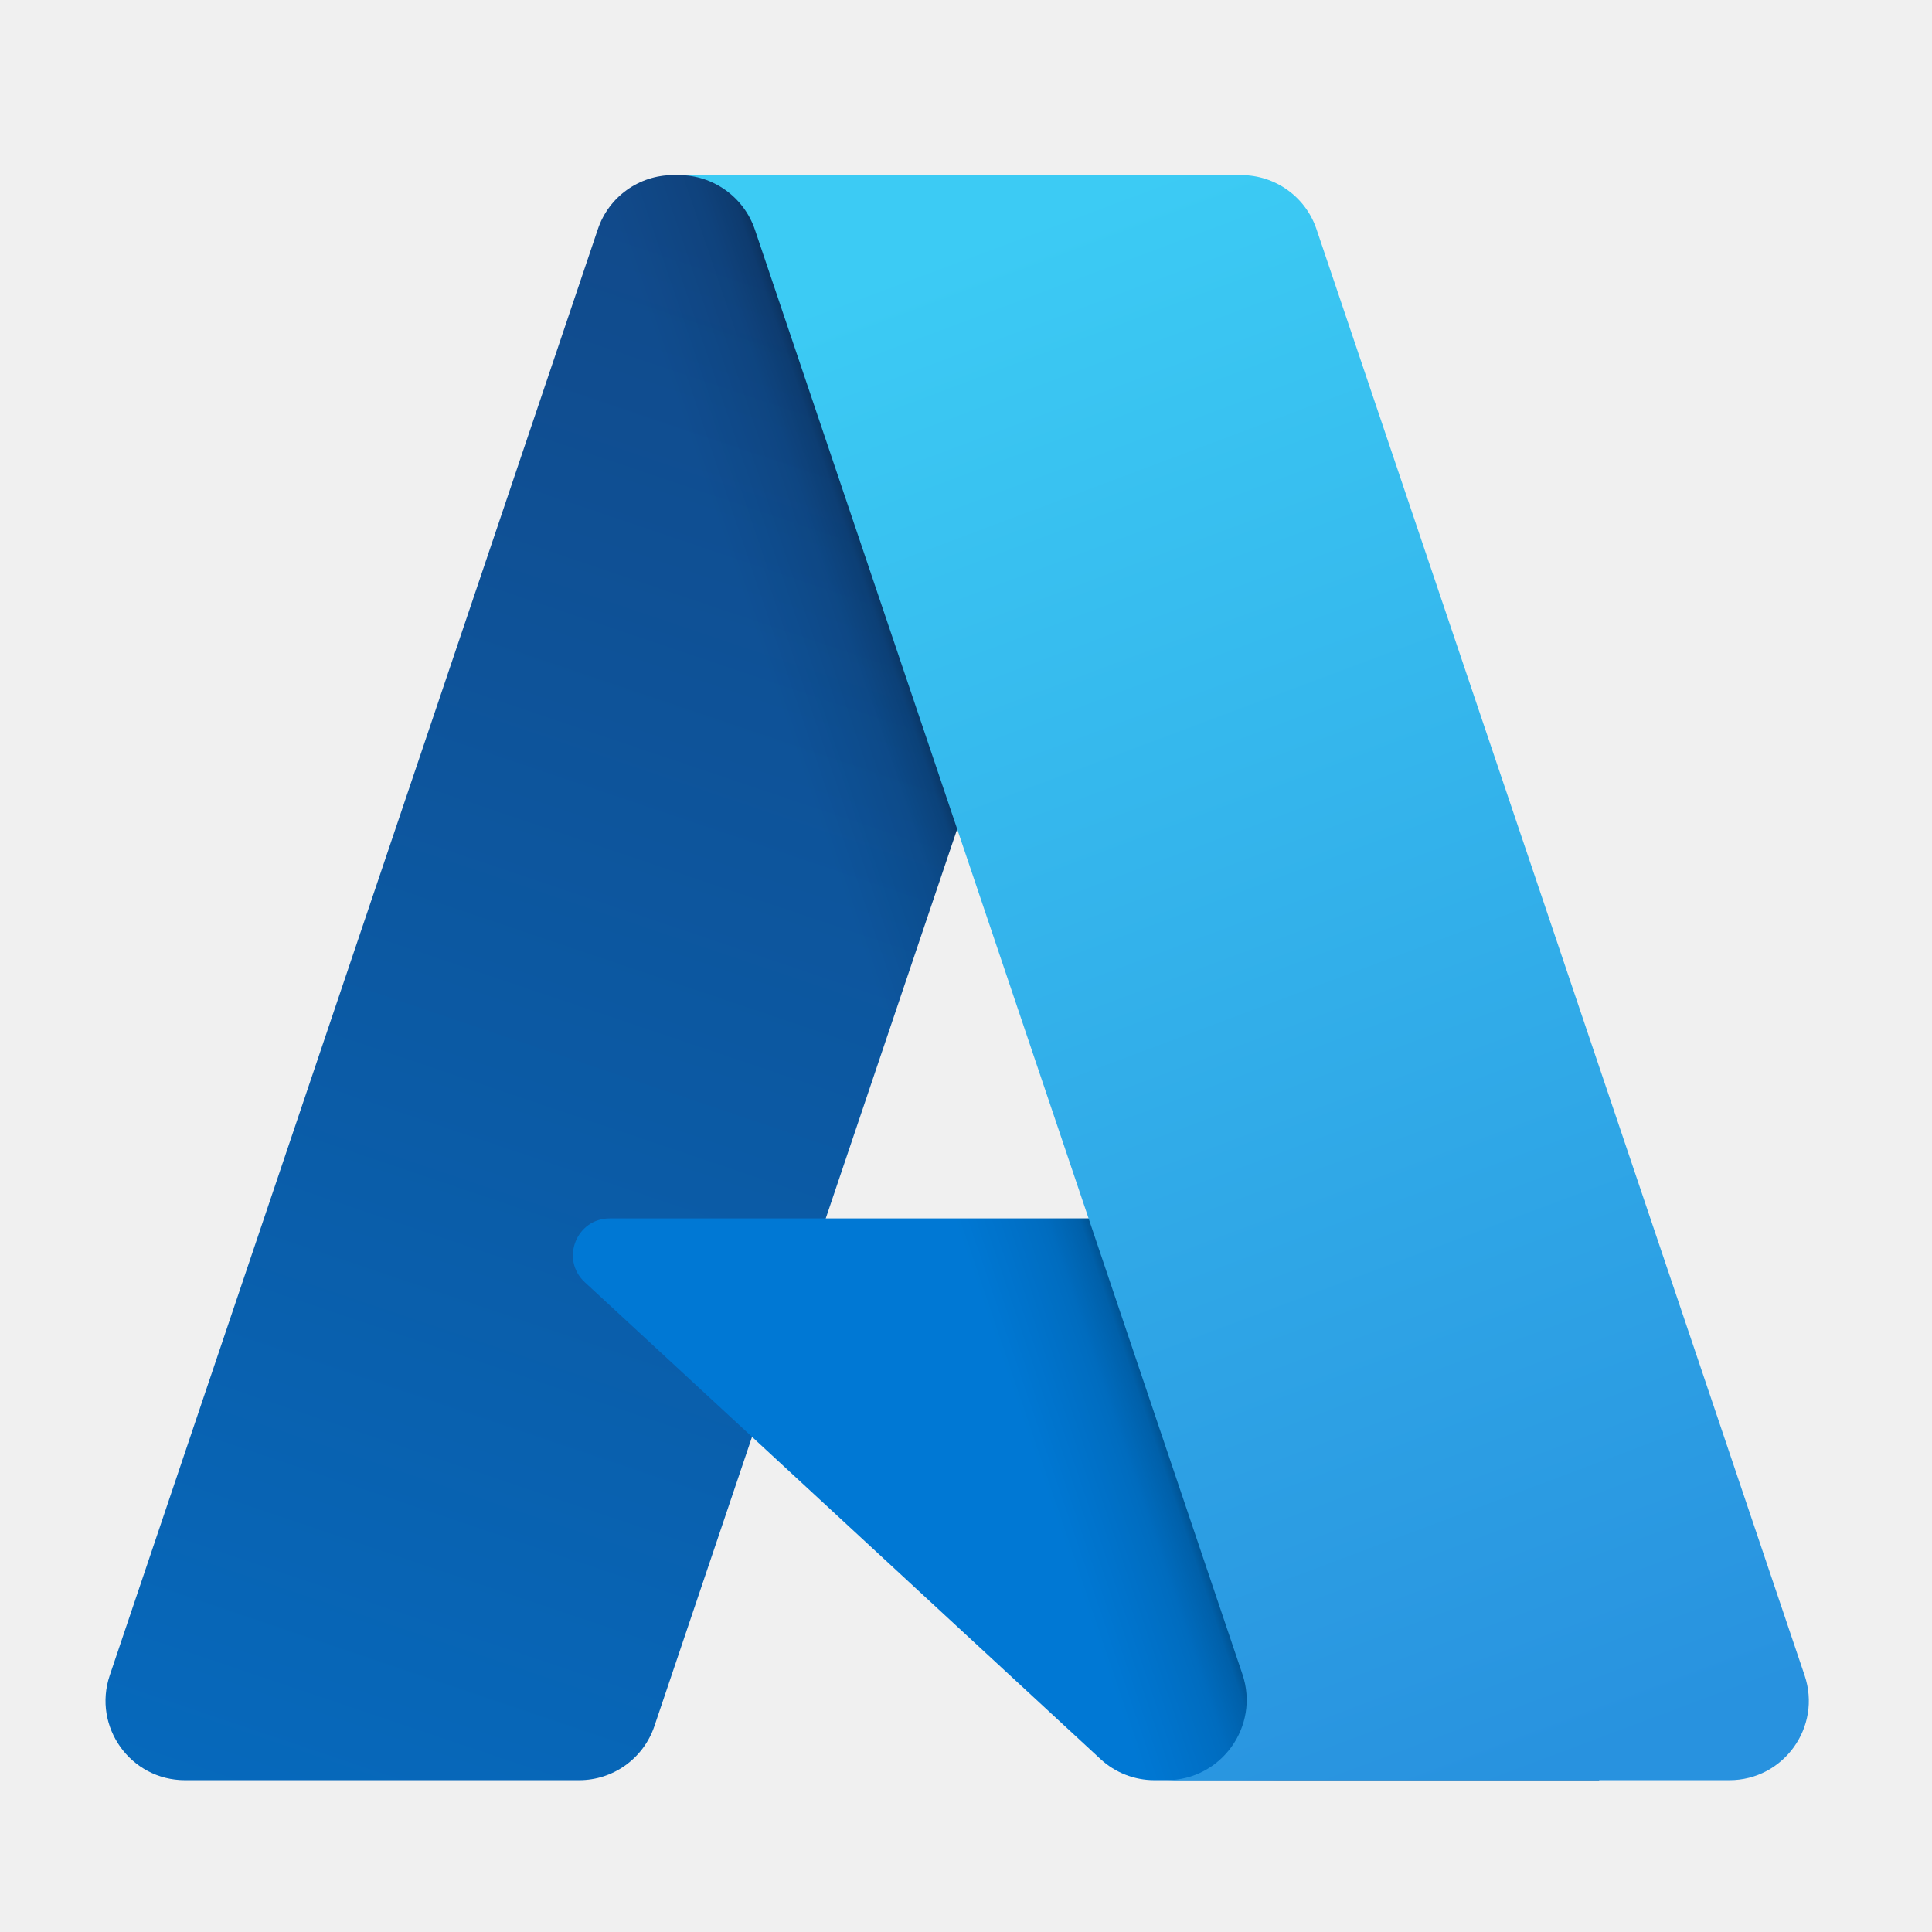
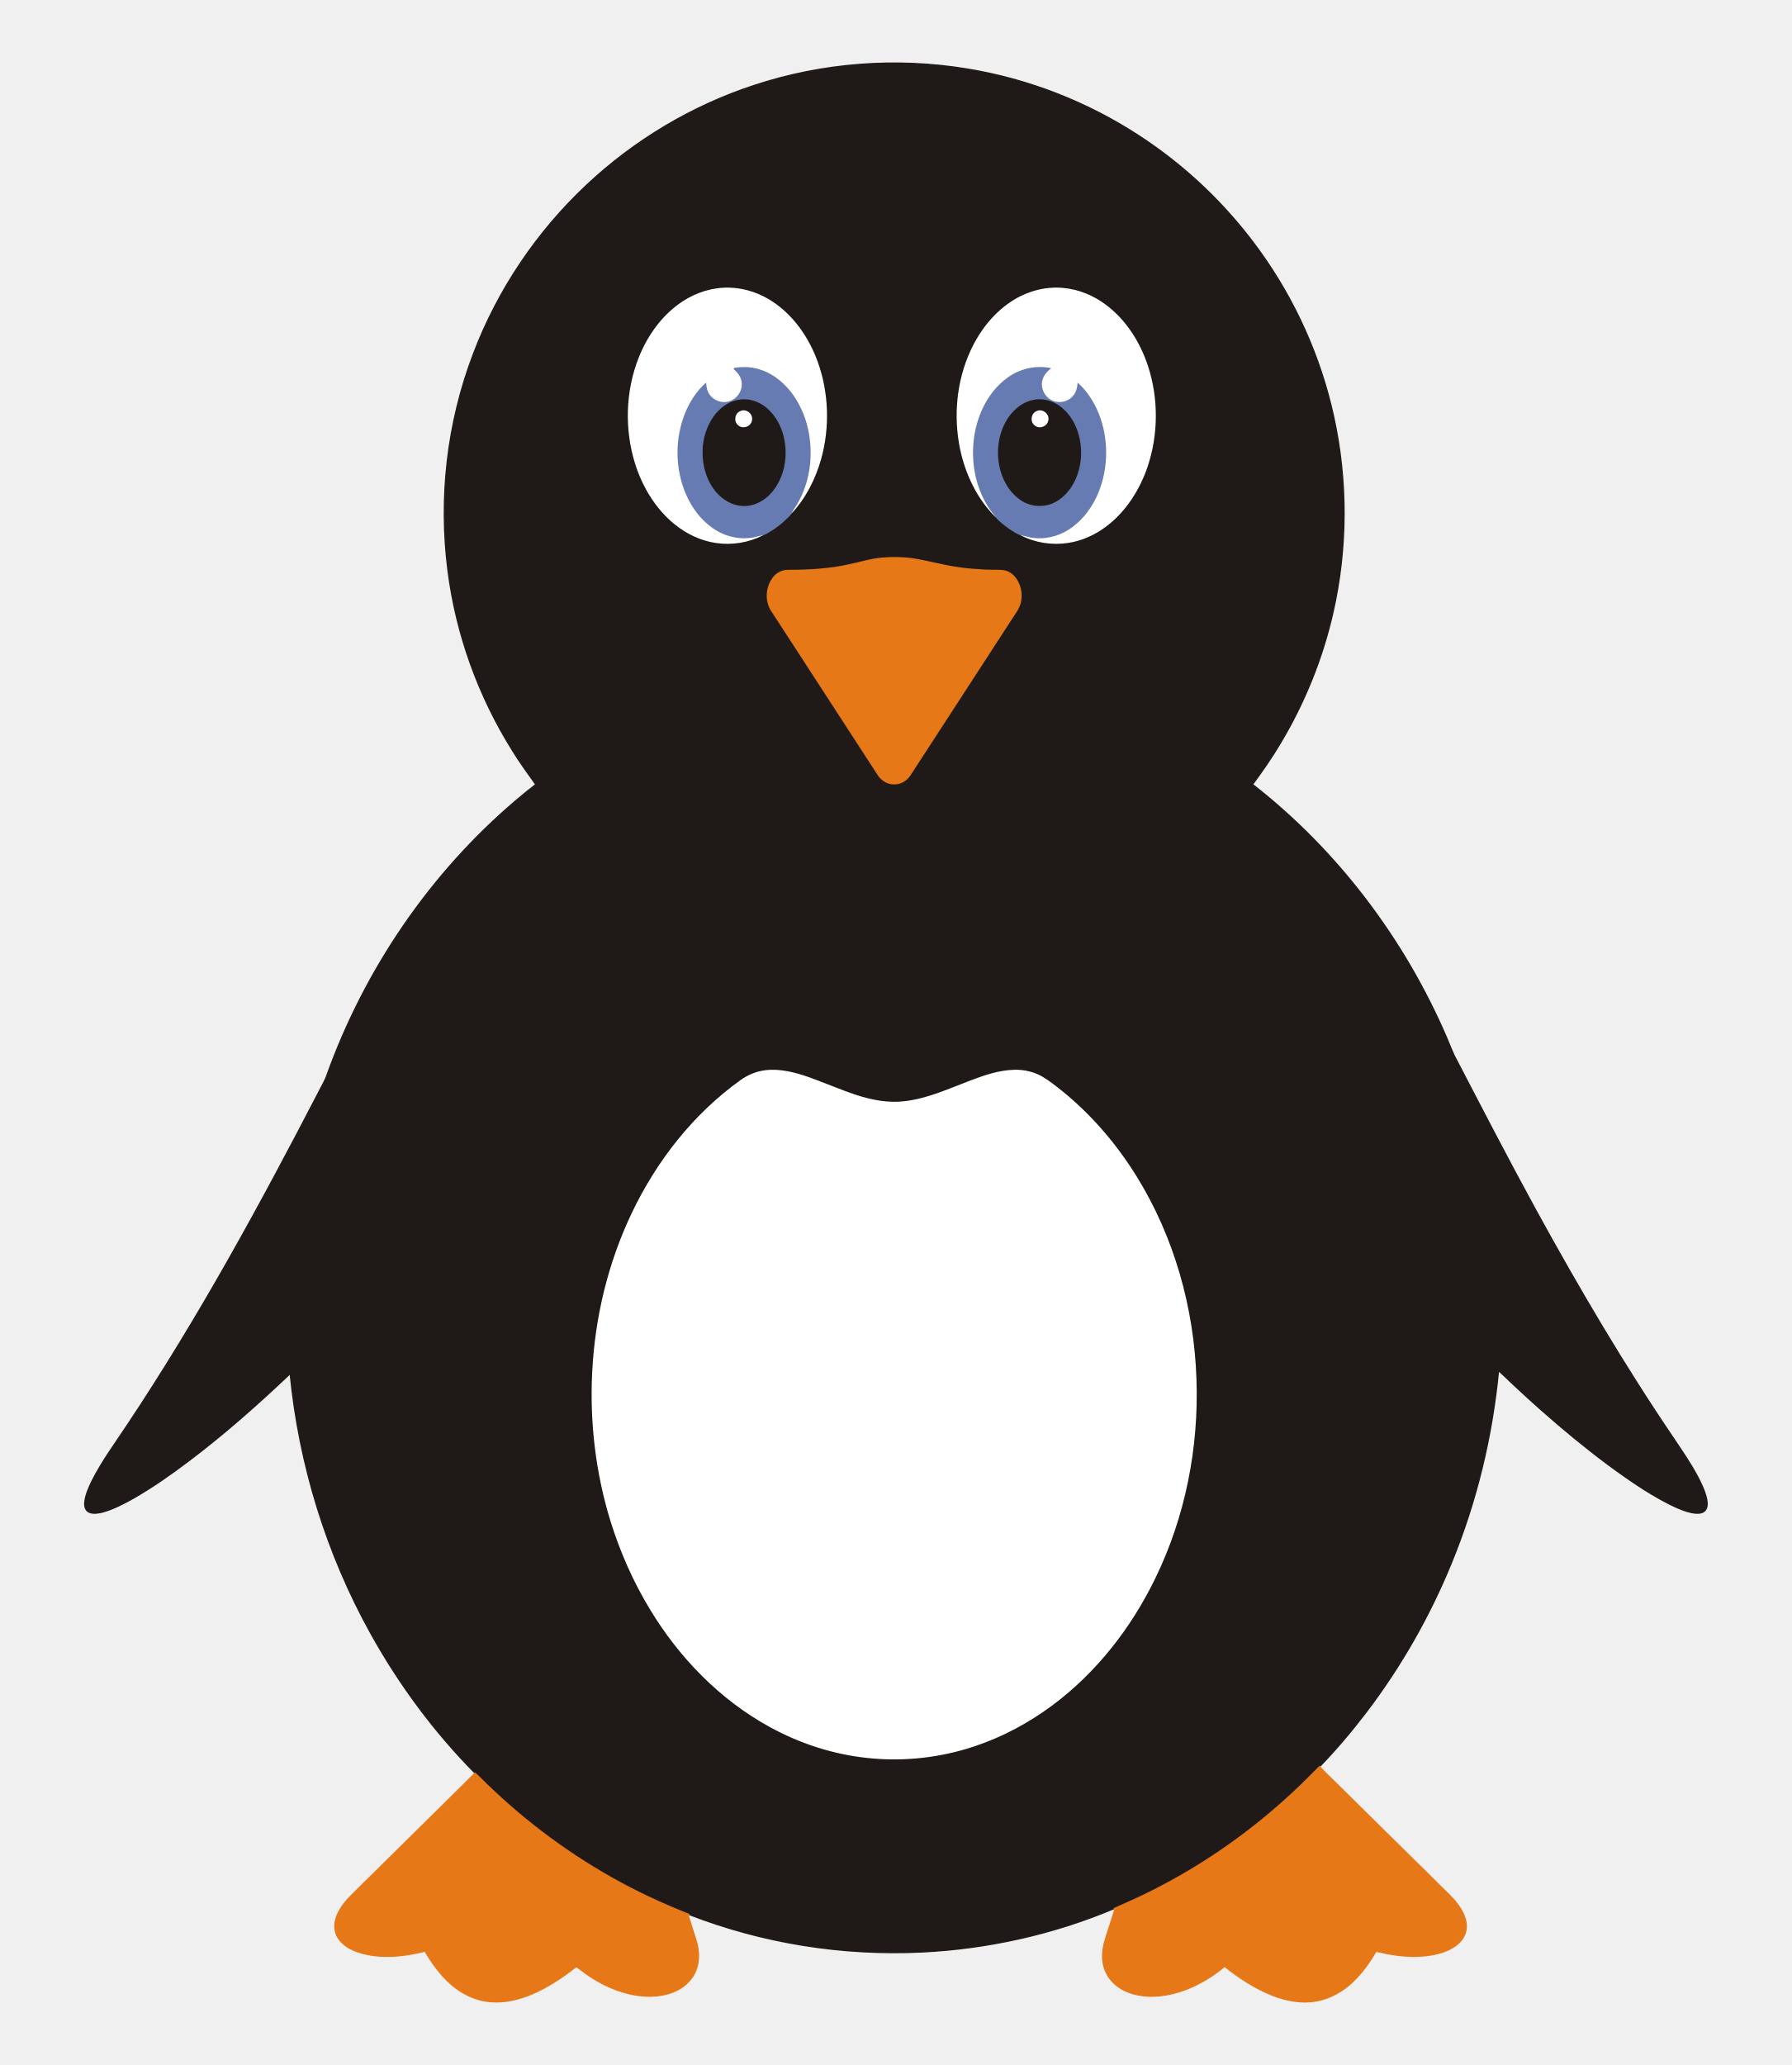
- <svg xmlns="http://www.w3.org/2000/svg" width="100%" height="100%" viewBox="0 0 65 65" fill="none">
-   <path d="M20.115 7.708C20.481 6.622 21.499 5.892 22.645 5.892H39.628L22.016 58.075C21.649 59.161 20.632 59.892 19.486 59.892H6.222C4.395 59.892 3.108 58.098 3.692 56.368L20.115 7.708Z" fill="url(#paint0_linear_2532_530598)" />
-   <path d="M47.224 40.992H20.514C19.388 40.992 18.847 42.374 19.674 43.138L37.025 59.182C37.519 59.639 38.166 59.892 38.838 59.892H53.803L47.224 40.992Z" fill="#0078D4" />
-   <path d="M22.645 5.892C21.499 5.892 20.481 6.622 20.115 7.708L3.692 56.368C3.108 58.098 4.395 59.892 6.222 59.892H19.486C20.631 59.892 21.649 59.161 22.016 58.075L25.283 48.394L36.834 59.174C37.328 59.635 37.979 59.892 38.655 59.892H53.803L47.224 40.992H27.781L39.628 5.892H22.645Z" fill="url(#paint1_linear_2532_530598)" />
-   <path d="M44.291 7.708C43.925 6.622 42.907 5.892 41.761 5.892H22.753H22.84C23.998 5.892 25.027 6.631 25.398 7.728L41.8 56.328C42.391 58.078 41.089 59.892 39.242 59.892H38.953H58.184C60.01 59.892 61.298 58.098 60.714 56.368L44.291 7.708Z" fill="url(#paint2_linear_2532_530598)" />
-   <defs>
-     <linearGradient id="paint0_linear_2532_530598" x1="22.551" y1="7.761" x2="4.939" y2="59.79" gradientUnits="userSpaceOnUse">
-       <stop stop-color="#114A8B" />
-       <stop offset="1" stop-color="#0669BC" />
-     </linearGradient>
-     <linearGradient id="paint1_linear_2532_530598" x1="36.622" y1="40.997" x2="32.551" y2="42.374" gradientUnits="userSpaceOnUse">
-       <stop stop-opacity="0.3" />
-       <stop offset="0.071" stop-opacity="0.2" />
-       <stop offset="0.321" stop-opacity="0.1" />
-       <stop offset="0.623" stop-opacity="0.05" />
-       <stop offset="1" stop-opacity="0" />
-     </linearGradient>
-     <linearGradient id="paint2_linear_2532_530598" x1="33.716" y1="7.761" x2="53.049" y2="59.267" gradientUnits="userSpaceOnUse">
-       <stop stop-color="#3CCBF4" />
-       <stop offset="1" stop-color="#2892DF" />
-     </linearGradient>
-   </defs>
+ <svg xmlns="http://www.w3.org/2000/svg" version="1.1" id="Layer_1" x="0px" y="0px" viewBox="0 0 1479.016 1704.066" enable-background="new 0 0 1479.016 1704.066" xml:space="preserve">
+   <g>
+     <path fill="#1F1A17" stroke="#1F1A17" d="M622.589,70.475C678.866,51.909,739.644,47.31,798.113,56.91   c50.685,8.248,99.561,27.319,142.504,55.479c38.326,25.041,71.986,57.203,98.757,94.347c29.463,40.75,50.545,87.555,61.345,136.681   c11.768,53.298,11.579,109.203-0.591,162.41c-8.662,37.887-23.445,74.349-43.436,107.674c-6.95,11.707-14.747,22.879-22.812,33.843   c70.073,54.632,125.229,127.727,160.29,209.257c1.974,4.696,3.831,9.441,5.933,14.089c22.343,42.931,44.551,85.941,67.801,128.39   c35.341,64.457,72.692,127.879,114.015,188.706c6.646,9.898,13.413,19.748,19.053,30.273c3.259,6.183,6.384,12.566,7.803,19.468   c0.457,2.784,0.664,5.975-0.993,8.436c-1.693,2.388-4.897,2.93-7.626,2.753c-5.312-0.359-10.355-2.26-15.216-4.276   c-9.886-4.331-19.23-9.789-28.355-15.52c-20.29-13.035-39.507-27.666-58.141-42.949c-17.884-14.729-35.232-30.097-52.062-46.013   c-3.155-2.985-6.201-6.079-9.472-8.917c-5.22,54.364-18.176,108.015-38.892,158.572c-17.896,43.796-41.499,85.271-70.122,122.951   c-12.048,15.746-24.791,30.998-38.624,45.203c-7.48,7.431-14.808,15.033-22.598,22.142c-34.86,32.356-74.246,59.889-116.817,81.123   c-9.849,5.031-20.01,9.393-30.109,13.882c-50.374,21.203-104.549,33.282-159.127,35.902c-65.243,3.107-131.18-7.346-192.074-31.041   c-22.166-8.771-43.851-18.804-64.573-30.608c-39.709-22.476-76.274-50.453-108.491-82.755c-1.109-1.09-2.217-2.156-3.35-3.198   c-33.709-34.056-62.459-72.96-85.776-114.807c-36.754-66.016-59.481-139.702-66.839-214.873   c-26.704,25.345-54.315,49.802-83.724,71.992c-14.595,11.031-29.597,21.581-45.471,30.706c-8.193,4.514-16.525,9.021-25.589,11.518   c-3.703,0.877-7.876,1.699-11.458-0.012c-2.954-1.511-3.618-5.196-3.283-8.199c0.67-6.073,3.253-11.713,5.841-17.177   c8.4-16.732,19.65-31.772,29.914-47.365c58.421-87.725,108.911-180.397,157.391-273.891c2.254-4.654,5.117-9.039,6.761-13.973   c31.4-87.354,85.447-166.686,156.313-226.776c5.251-4.447,10.544-8.844,16.026-12.999c-6.585-9.131-13.23-18.243-19.102-27.861   c-28.221-44.965-46.659-96.058-53.371-148.735c-7.76-60.181-0.603-122.281,21.106-178.972   c20.004-52.719,52.348-100.651,93.494-139.184C523.753,115.635,571.234,87.287,622.589,70.475 M563.766,249.087   c-16.574,10.824-28.616,27.575-35.938,45.788c-11.08,27.758-12.018,59.365-3.076,87.847c6.103,19.187,17.019,37.242,32.862,49.911   c9.594,7.657,21.057,13.145,33.258,14.936c13.188,2.004,26.99-0.238,38.856-6.341c1.827-0.42,3.368-1.578,4.983-2.473   c5.153-2.979,9.856-6.682,14.138-10.8c1.425-1.431,3.137-2.674,4.081-4.495c11.823-12.591,19.766-28.489,24.432-45.032   c7.206-26.156,6.268-54.571-3.021-80.087c-6.877-18.785-18.621-36.218-35.122-47.81c-10.794-7.608-23.756-12.329-37.004-12.651   C588.624,237.453,575.084,241.644,563.766,249.087 M837.968,247.345c-16.416,9.722-28.714,25.327-36.572,42.535   c-11.391,24.962-13.998,53.603-8.491,80.398c4.38,20.856,13.943,41.018,29.177,56.137c3.009,3.691,6.962,6.499,10.751,9.35   c3.18,1.986,6.231,4.41,9.856,5.506c11.902,6.189,25.827,8.302,39.063,6.237c11.244-1.706,21.867-6.585,30.937-13.376   c16.178-12.14,27.465-29.902,33.977-48.876c9.015-26.686,9.167-56.313,0.414-83.084c-6.432-19.534-17.933-37.839-34.543-50.259   c-9.971-7.486-21.898-12.53-34.354-13.736C864.233,236.716,849.968,240.182,837.968,247.345 M727.888,460.647   c-8.985,0.713-17.598,3.533-26.381,5.348c-16.763,3.825-34.032,4.696-51.166,4.739c-4.8-0.073-9.32,2.461-12.195,6.219   c-5.689,7.626-6.542,18.822-1.273,26.899c29.25,45.044,58.494,90.095,87.756,135.127c2.79,4.617,7.912,7.998,13.425,7.821   c5.184,0.189,10.117-2.808,12.932-7.066c27.886-42.797,55.643-85.673,83.486-128.494c2.79-4.593,6.451-8.838,7.711-14.186   c1.176-5.592,0.579-11.604-2.101-16.69c-2.339-4.861-6.932-8.997-12.469-9.472c-4.861-0.457-9.752-0.122-14.619-0.396   c-8.077-0.481-16.172-0.968-24.158-2.327c-12.115-1.87-23.938-5.22-36.042-7.127C744.541,460.026,736.159,459.867,727.888,460.647    M631.72,883.657c-7.188,0.902-14.089,3.704-19.973,7.913c-38.978,27.843-69.385,66.686-89.894,109.782   c-19.492,40.89-30.298,85.77-32.545,130.973c-2.089,41.225,2.814,82.846,14.923,122.324c7.943,25.62,18.822,50.356,32.765,73.277   c23.993,39.708,57.489,74.203,98.318,96.631c25.078,13.809,52.872,22.836,81.385,25.717c29.354,3.07,59.341-0.262,87.33-9.606   c23.341-7.736,45.258-19.547,64.926-34.269c35.993-26.923,64.281-63.373,83.925-103.636   c24.986-50.971,36.237-108.302,34.178-164.932c-1.986-58.53-18.383-116.872-49.29-166.771   c-16.446-26.539-37.01-50.636-61.302-70.305c-5.36-4.227-10.678-8.582-16.586-12.018c-6.84-3.819-14.741-5.677-22.556-5.433   c-12.724,0.25-24.901,4.532-36.669,9.003c-17.464,6.621-34.75,14.631-53.487,16.86c-13.766,1.785-27.666-0.92-40.732-5.19   c-13.053-4.325-25.656-9.874-38.6-14.497C656.298,885.448,644.042,882.183,631.72,883.657z" />
+     <path fill="#FFFFFF" stroke="#FFFFFF" d="M563.766,249.087c11.317-7.443,24.858-11.634,38.448-11.208   c13.248,0.323,26.21,5.044,37.004,12.651c16.501,11.592,28.245,29.025,35.122,47.81c9.289,25.516,10.227,53.932,3.021,80.087   c-4.666,16.544-12.609,32.442-24.432,45.032c1.09-2.607,2.948-4.769,4.367-7.188c11.884-20.046,14.278-45.111,7.839-67.375   c-2.96-9.996-7.766-19.534-14.595-27.453c-6.487-7.51-14.838-13.656-24.48-16.361c-6.542-2.004-13.523-2.089-20.229-0.95   c2.905,2.68,5.781,5.75,6.548,9.782c1.907,7.468-3.119,15.703-10.477,17.75c-6.201,1.955-13.419-0.768-16.885-6.231   c-1.803-2.534-2.351-5.665-2.619-8.686c-7.145,6.493-12.463,14.814-16.197,23.67c-8.844,21.435-8.668,46.482,0.664,67.728   c4.757,10.824,12.128,20.692,21.934,27.423c8.442,5.933,18.968,8.924,29.274,7.949c3.978-0.244,7.736-1.687,11.652-2.29   c-11.866,6.103-25.668,8.345-38.856,6.341c-12.201-1.791-23.664-7.279-33.258-14.936c-15.843-12.67-26.759-30.724-32.862-49.911   c-8.942-28.482-8.004-60.09,3.076-87.847C535.15,276.662,547.192,259.911,563.766,249.087z" />
+     <path fill="#FFFFFF" stroke="#FFFFFF" d="M837.968,247.345c12-7.163,26.265-10.629,40.214-9.167   c12.456,1.206,24.383,6.25,34.354,13.736c16.611,12.42,28.111,30.724,34.543,50.259c8.753,26.771,8.601,56.398-0.414,83.084   c-6.511,18.974-17.798,36.736-33.977,48.876c-9.07,6.792-19.693,11.671-30.937,13.376c-13.236,2.065-27.161-0.049-39.063-6.237   c2.497,0.365,4.916,1.096,7.376,1.657c10.714,2.168,22.093-0.262,31.327-6c10.038-6.28,17.792-15.801,22.915-26.399   c9.551-19.967,10.727-43.656,3.795-64.628c-3.71-10.922-9.661-21.252-18.17-29.134c-0.353,3.844-1.504,7.754-4.221,10.611   c-4.343,4.922-12.061,6.329-17.878,3.32c-6.311-3.167-10.002-11.074-7.657-17.859c0.975-3.612,3.643-6.347,6.371-8.741   c-12.292-2.302-25.358,0.859-35.28,8.436c-14.936,11.062-23.616,28.854-26.539,46.908c-3.119,19.967,0.353,41.268,11.238,58.463   c1.809,2.991,4.142,5.616,6.116,8.509c-15.234-15.118-24.797-35.28-29.177-56.137c-5.506-26.795-2.899-55.436,8.491-80.398   C809.254,272.672,821.552,257.067,837.968,247.345z" />
+     <path fill="#677BB3" stroke="#677BB3" d="M605.832,304.133c6.706-1.139,13.687-1.054,20.229,0.95   c9.642,2.704,17.993,8.85,24.48,16.361c6.828,7.919,11.634,17.457,14.595,27.453c6.438,22.263,4.045,47.329-7.839,67.375   c-1.419,2.418-3.277,4.581-4.367,7.188c-0.944,1.821-2.656,3.064-4.081,4.495c-4.282,4.118-8.984,7.821-14.138,10.8   c-1.614,0.895-3.155,2.053-4.983,2.473c-3.917,0.603-7.675,2.047-11.652,2.29c-10.306,0.975-20.832-2.016-29.274-7.949   c-9.807-6.731-17.177-16.599-21.934-27.423c-9.332-21.246-9.508-46.293-0.664-67.728c3.734-8.857,9.052-17.177,16.197-23.67   c0.268,3.021,0.816,6.152,2.619,8.686c3.466,5.464,10.684,8.187,16.885,6.231c7.358-2.047,12.383-10.282,10.477-17.75   C611.613,309.884,608.737,306.814,605.832,304.133 M609.73,330.387c-8.4,1.31-15.533,6.926-20.406,13.669   c-5.817,8.369-8.924,18.554-8.911,28.732c-0.213,11.86,3.411,24.072,11.22,33.148c5.251,6.116,12.737,10.641,20.917,11.08   c9.697,0.755,18.992-4.574,24.919-11.987c8.266-10.276,11.531-24.012,10.221-37.004c-1.023-10.55-5.147-21.033-12.639-28.659   C628.65,332.628,619.026,328.687,609.73,330.387z" />
+     <path fill="#677BB3" stroke="#677BB3" d="M831.268,312.533c9.923-7.577,22.988-10.739,35.28-8.436   c-2.729,2.394-5.397,5.129-6.371,8.741c-2.345,6.786,1.346,14.692,7.657,17.859c5.817,3.009,13.535,1.602,17.878-3.32   c2.717-2.857,3.868-6.767,4.221-10.611c8.51,7.882,14.461,18.213,18.17,29.134c6.932,20.972,5.756,44.661-3.795,64.628   c-5.123,10.599-12.877,20.119-22.915,26.399c-9.234,5.738-20.613,8.168-31.327,6c-2.461-0.56-4.879-1.291-7.376-1.657   c-3.624-1.096-6.676-3.521-9.856-5.506c-3.789-2.851-7.742-5.659-10.751-9.35c-1.974-2.893-4.306-5.519-6.116-8.509   c-10.885-17.195-14.357-38.496-11.238-58.463C807.652,341.387,816.332,323.595,831.268,312.533 M853.397,330.417   c-9.99,1.791-18.073,9.216-22.848,17.89c-6.767,12.323-8.016,27.392-4.032,40.817c2.747,9.204,8.211,17.884,16.306,23.262   c7.583,5.141,17.786,6.085,26.174,2.388c6.286-2.784,11.378-7.778,15.1-13.492c5.61-8.765,8.101-19.34,7.718-29.695   c-0.329-11.701-4.526-23.518-12.676-32.064C872.627,332.677,862.869,328.547,853.397,330.417z" />
+     <path fill="#1F1A17" stroke="#1F1A17" d="M609.73,330.387c9.295-1.699,18.919,2.242,25.321,8.978   c7.492,7.626,11.616,18.109,12.639,28.659c1.31,12.993-1.955,26.728-10.221,37.004c-5.927,7.413-15.222,12.743-24.919,11.987   c-8.18-0.439-15.667-4.964-20.917-11.08c-7.809-9.076-11.433-21.289-11.22-33.148c-0.012-10.178,3.094-20.363,8.911-28.732   C594.198,337.312,601.331,331.696,609.73,330.387 M611.57,339.566c-4.404,1.438-5.701,7.809-2.138,10.806   c3.368,3.448,9.971,1.358,10.727-3.417C621.401,342.222,616.065,337.623,611.57,339.566z" />
+     <path fill="#1F1A17" stroke="#1F1A17" d="M853.397,330.417c9.472-1.87,19.23,2.26,25.741,9.106   c8.15,8.546,12.347,20.363,12.676,32.064c0.384,10.355-2.108,20.929-7.718,29.695c-3.722,5.714-8.814,10.708-15.1,13.492   c-8.388,3.697-18.59,2.753-26.174-2.388c-8.095-5.379-13.559-14.059-16.306-23.262c-3.984-13.425-2.735-28.495,4.032-40.817   C835.324,339.633,843.407,332.208,853.397,330.417 M855.894,339.682c-4.477,1.657-5.311,8.375-1.389,11.086   c3.612,3.039,9.825,0.53,10.318-4.173C865.78,341.826,860.274,337.55,855.894,339.682z" />
+     <path fill="#FFFFFF" stroke="#FFFFFF" d="M611.57,339.566c4.495-1.943,9.831,2.656,8.589,7.389   c-0.755,4.775-7.358,6.865-10.727,3.417C605.869,347.375,607.166,341.004,611.57,339.566z" />
+     <path fill="#FFFFFF" stroke="#FFFFFF" d="M855.894,339.682c4.38-2.132,9.886,2.144,8.93,6.913   c-0.493,4.702-6.706,7.212-10.318,4.173C850.583,348.057,851.417,341.339,855.894,339.682z" />
+     <path fill="#E67817" stroke="#E67817" d="M727.888,460.647c8.272-0.78,16.653-0.621,24.907,0.396   c12.103,1.907,23.926,5.257,36.042,7.127c7.986,1.358,16.081,1.846,24.158,2.327c4.867,0.274,9.758-0.061,14.619,0.396   c5.537,0.475,10.13,4.611,12.469,9.472c2.68,5.086,3.277,11.098,2.101,16.69c-1.261,5.348-4.922,9.594-7.711,14.186   c-27.843,42.821-55.601,85.697-83.486,128.494c-2.814,4.258-7.748,7.255-12.932,7.066c-5.513,0.177-10.635-3.204-13.425-7.821   c-29.262-45.032-58.506-90.083-87.756-135.127c-5.269-8.077-4.416-19.273,1.273-26.899c2.875-3.758,7.395-6.292,12.195-6.219   c17.135-0.043,34.403-0.914,51.166-4.739C710.29,464.18,718.903,461.36,727.888,460.647z" />
+     <path fill="#FFFFFF" stroke="#FFFFFF" d="M631.72,883.657c12.322-1.474,24.578,1.791,36.115,5.823   c12.944,4.623,25.547,10.172,38.6,14.497c13.066,4.27,26.966,6.974,40.732,5.19c18.737-2.229,36.023-10.239,53.487-16.86   c11.768-4.471,23.945-8.753,36.669-9.003c7.815-0.244,15.715,1.614,22.556,5.433c5.908,3.435,11.226,7.791,16.586,12.018   c24.292,19.669,44.856,43.765,61.302,70.305c30.907,49.899,47.304,108.241,49.29,166.771c2.059,56.63-9.192,113.96-34.178,164.932   c-19.644,40.263-47.932,76.713-83.925,103.636c-19.669,14.723-41.585,26.533-64.926,34.269   c-27.989,9.344-57.976,12.676-87.33,9.606c-28.513-2.881-56.307-11.908-81.385-25.717c-40.829-22.428-74.325-56.922-98.318-96.631   c-13.943-22.921-24.822-47.658-32.765-73.277c-12.109-39.477-17.013-81.098-14.923-122.324   c2.248-45.203,13.053-90.083,32.545-130.973c20.509-43.095,50.916-81.939,89.894-109.782   C617.631,887.36,624.532,884.558,631.72,883.657z" />
+     <path fill="#E67817" stroke="#E67817" d="M1066.674,1479.907c7.791-7.109,15.118-14.71,22.598-22.142   c2.857,3.636,6.438,6.627,9.673,9.929c23.951,23.567,47.81,47.219,71.742,70.798c7.815,7.407,15.21,15.246,23.031,22.653   c7.017,6.865,14.138,14.607,16.221,24.517c1.212,5.506-0.353,11.519-4.032,15.782c-3.649,4.313-8.747,7.151-13.985,9.094   c-14.333,4.946-29.926,4.605-44.697,2.022c-3.856-0.603-7.608-1.681-11.439-2.382c-5.513,9.46-11.975,18.499-20.046,25.961   c-8.028,7.437-17.981,12.944-28.793,14.978c-12.164,2.321-24.718-0.006-36.145-4.386c-14.582-5.671-27.782-14.357-39.964-24.054   c-9.819,8.138-20.887,14.93-32.88,19.382c-12.871,4.714-27.112,6.956-40.61,3.722c-8.187-1.9-16.081-6.152-21.191-12.962   c-4.215-5.446-6.219-12.414-6.018-19.248c-0.031-8.668,3.533-16.714,5.963-24.877c1.212-3.819,2.491-7.62,3.679-11.439   c0.286-0.786,0.183-1.602-0.03-2.345c10.099-4.489,20.259-8.85,30.109-13.882   C992.429,1539.796,1031.814,1512.263,1066.674,1479.907z" />
+     <path fill="#E67817" stroke="#E67817" d="M392.134,1463.211c1.133,1.042,2.242,2.108,3.35,3.198   c32.216,32.302,68.782,60.279,108.491,82.755c20.722,11.805,42.407,21.837,64.573,30.608c-0.743,1.724,0.305,3.454,0.768,5.116   c1.803,5.732,3.716,11.427,5.446,17.183c2.266,7.718,2.613,16.3-0.414,23.865c-3.247,8.516-10.714,14.844-19.108,18.006   c-11.592,4.453-24.505,4.081-36.425,1.206c-12.548-3.046-24.334-8.838-34.86-16.264c-2.735-1.864-5.238-4.045-7.961-5.902   c-1.206,0.292-2.114,1.255-3.113,1.955c-10.379,8.071-21.569,15.198-33.648,20.442c-10.824,4.514-22.604,7.553-34.403,6.39   c-12.329-0.883-23.926-6.688-33.045-14.862c-8.552-7.602-15.222-17.019-21.033-26.807c-13.766,3.521-28.16,5.397-42.34,3.624   c-6.213-0.828-12.39-2.357-18.054-5.074c-4.453-2.132-8.546-5.25-11.238-9.441c-3.612-5.415-3.387-12.639-0.926-18.462   c3.198-7.937,9.234-14.229,15.283-20.089C326.319,1528.131,359.364,1495.811,392.134,1463.211z" />
+   </g>
</svg>
